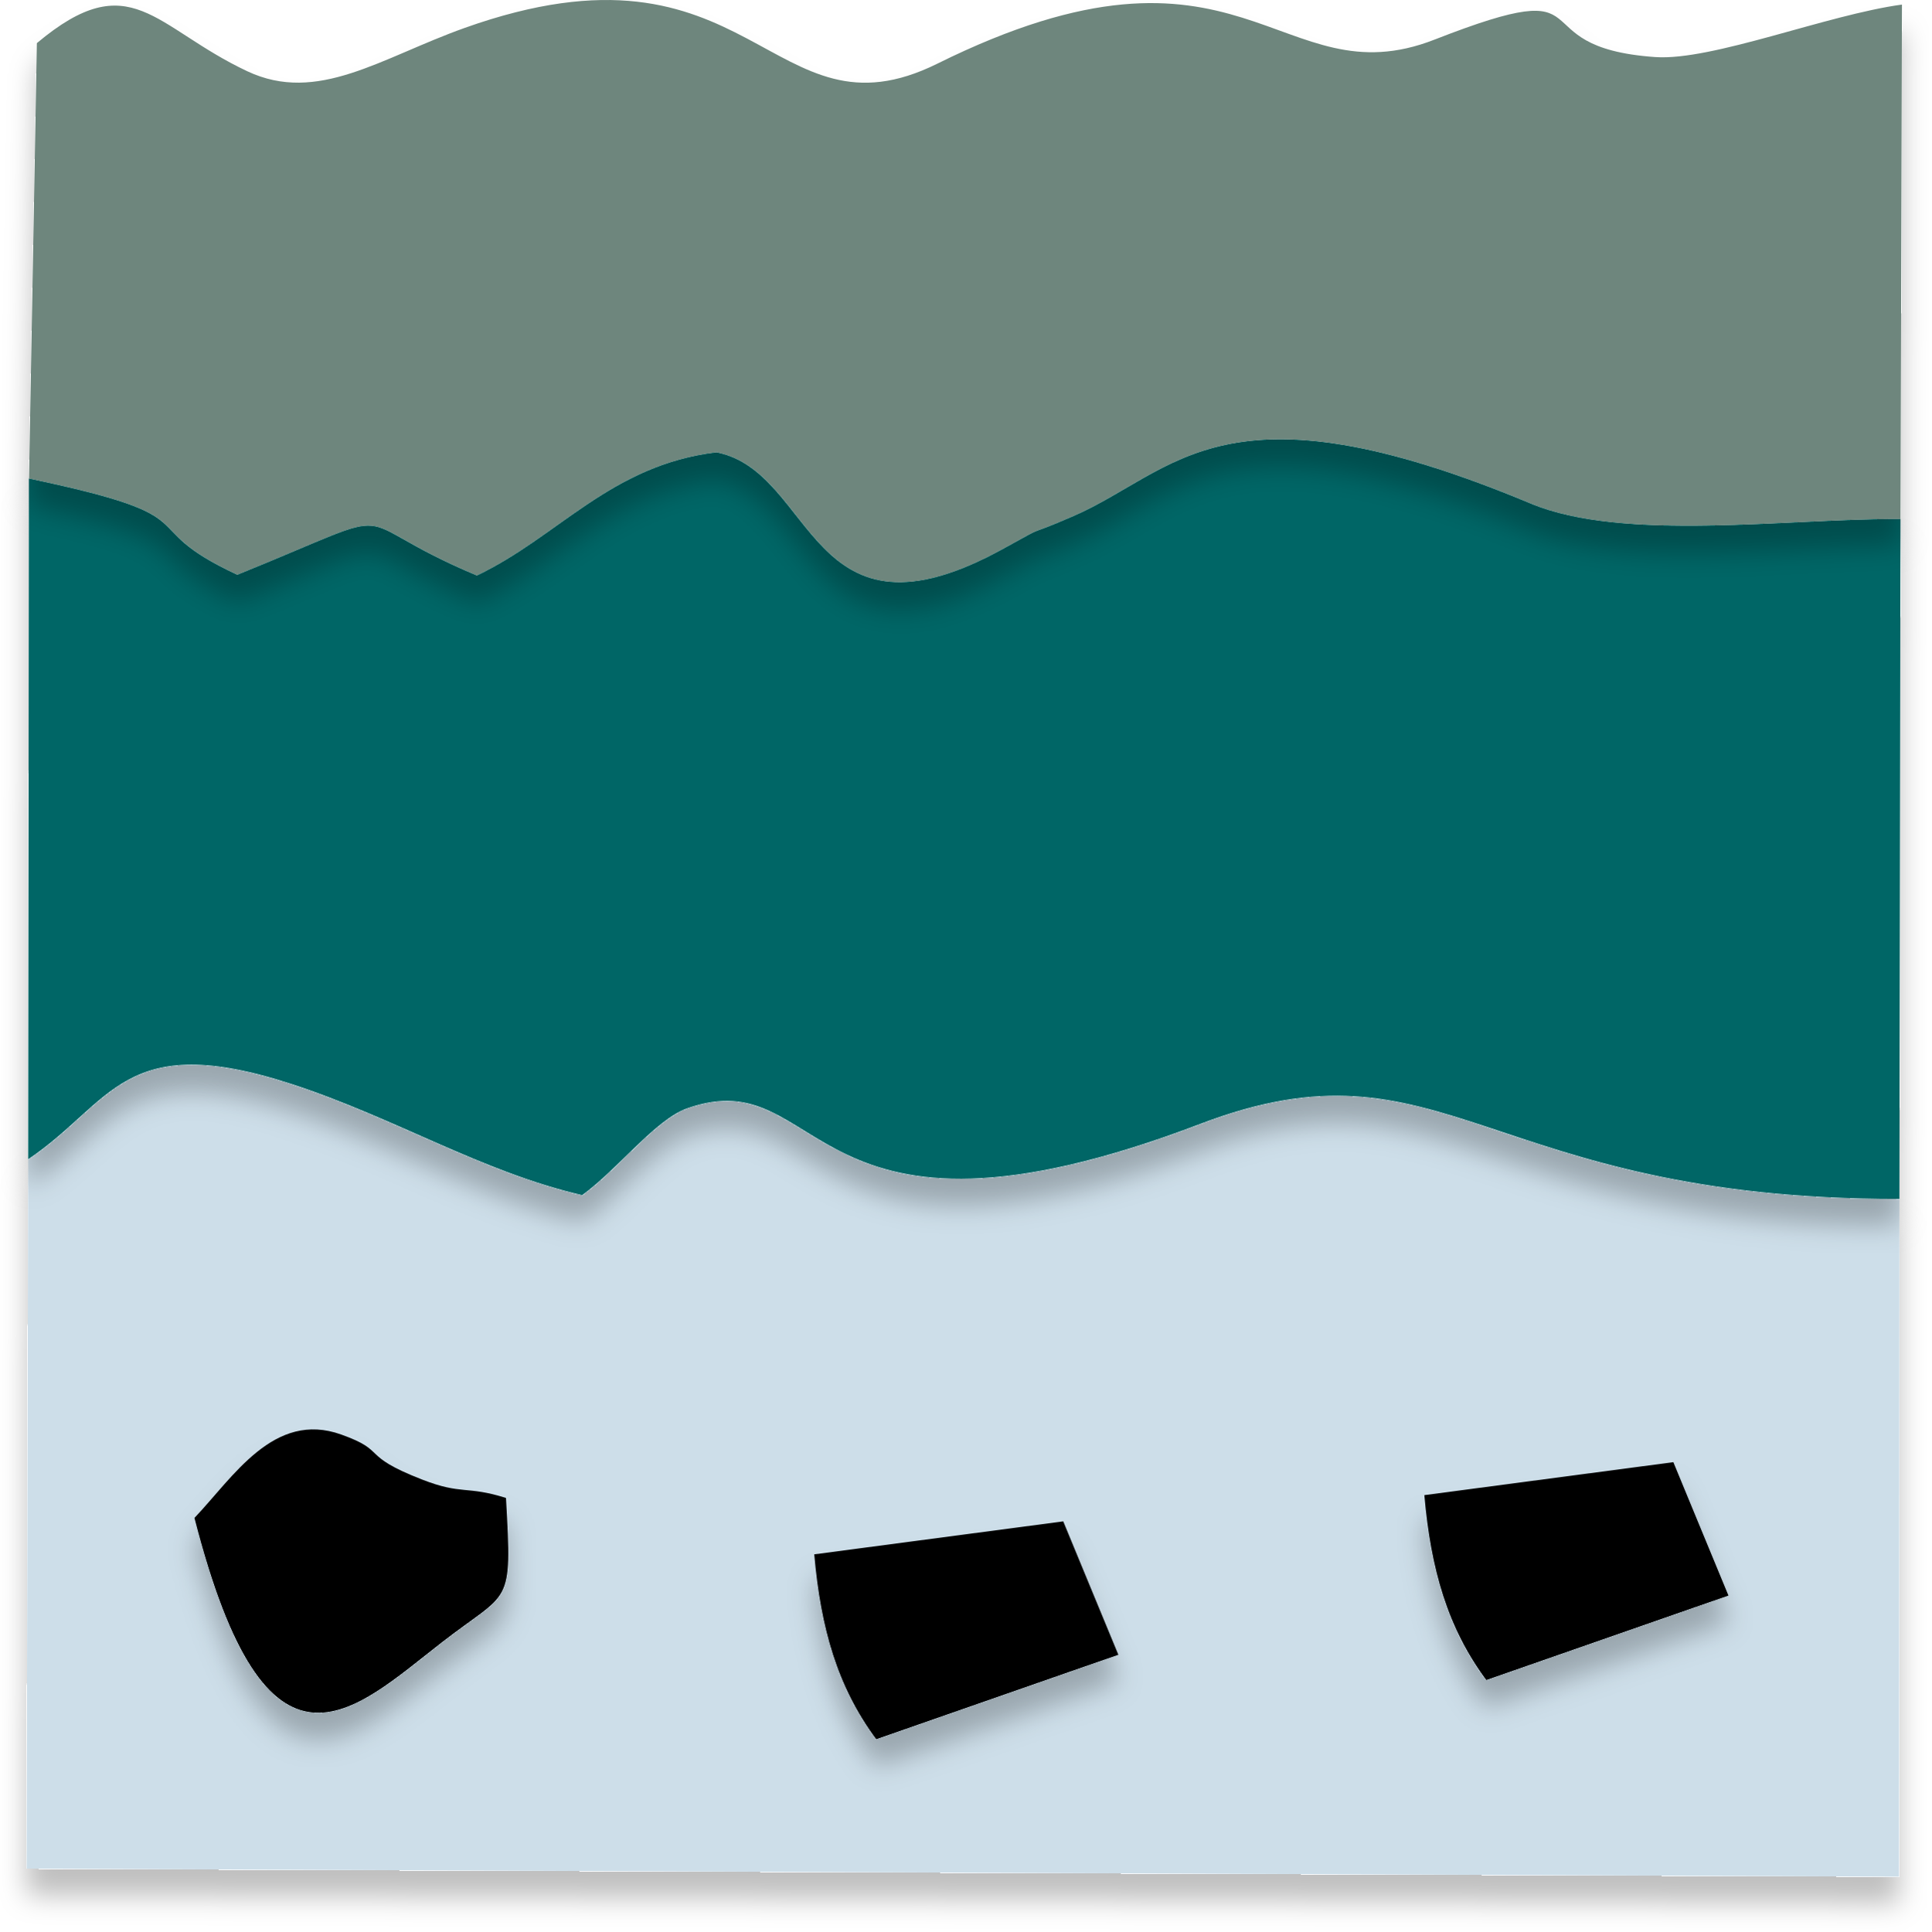
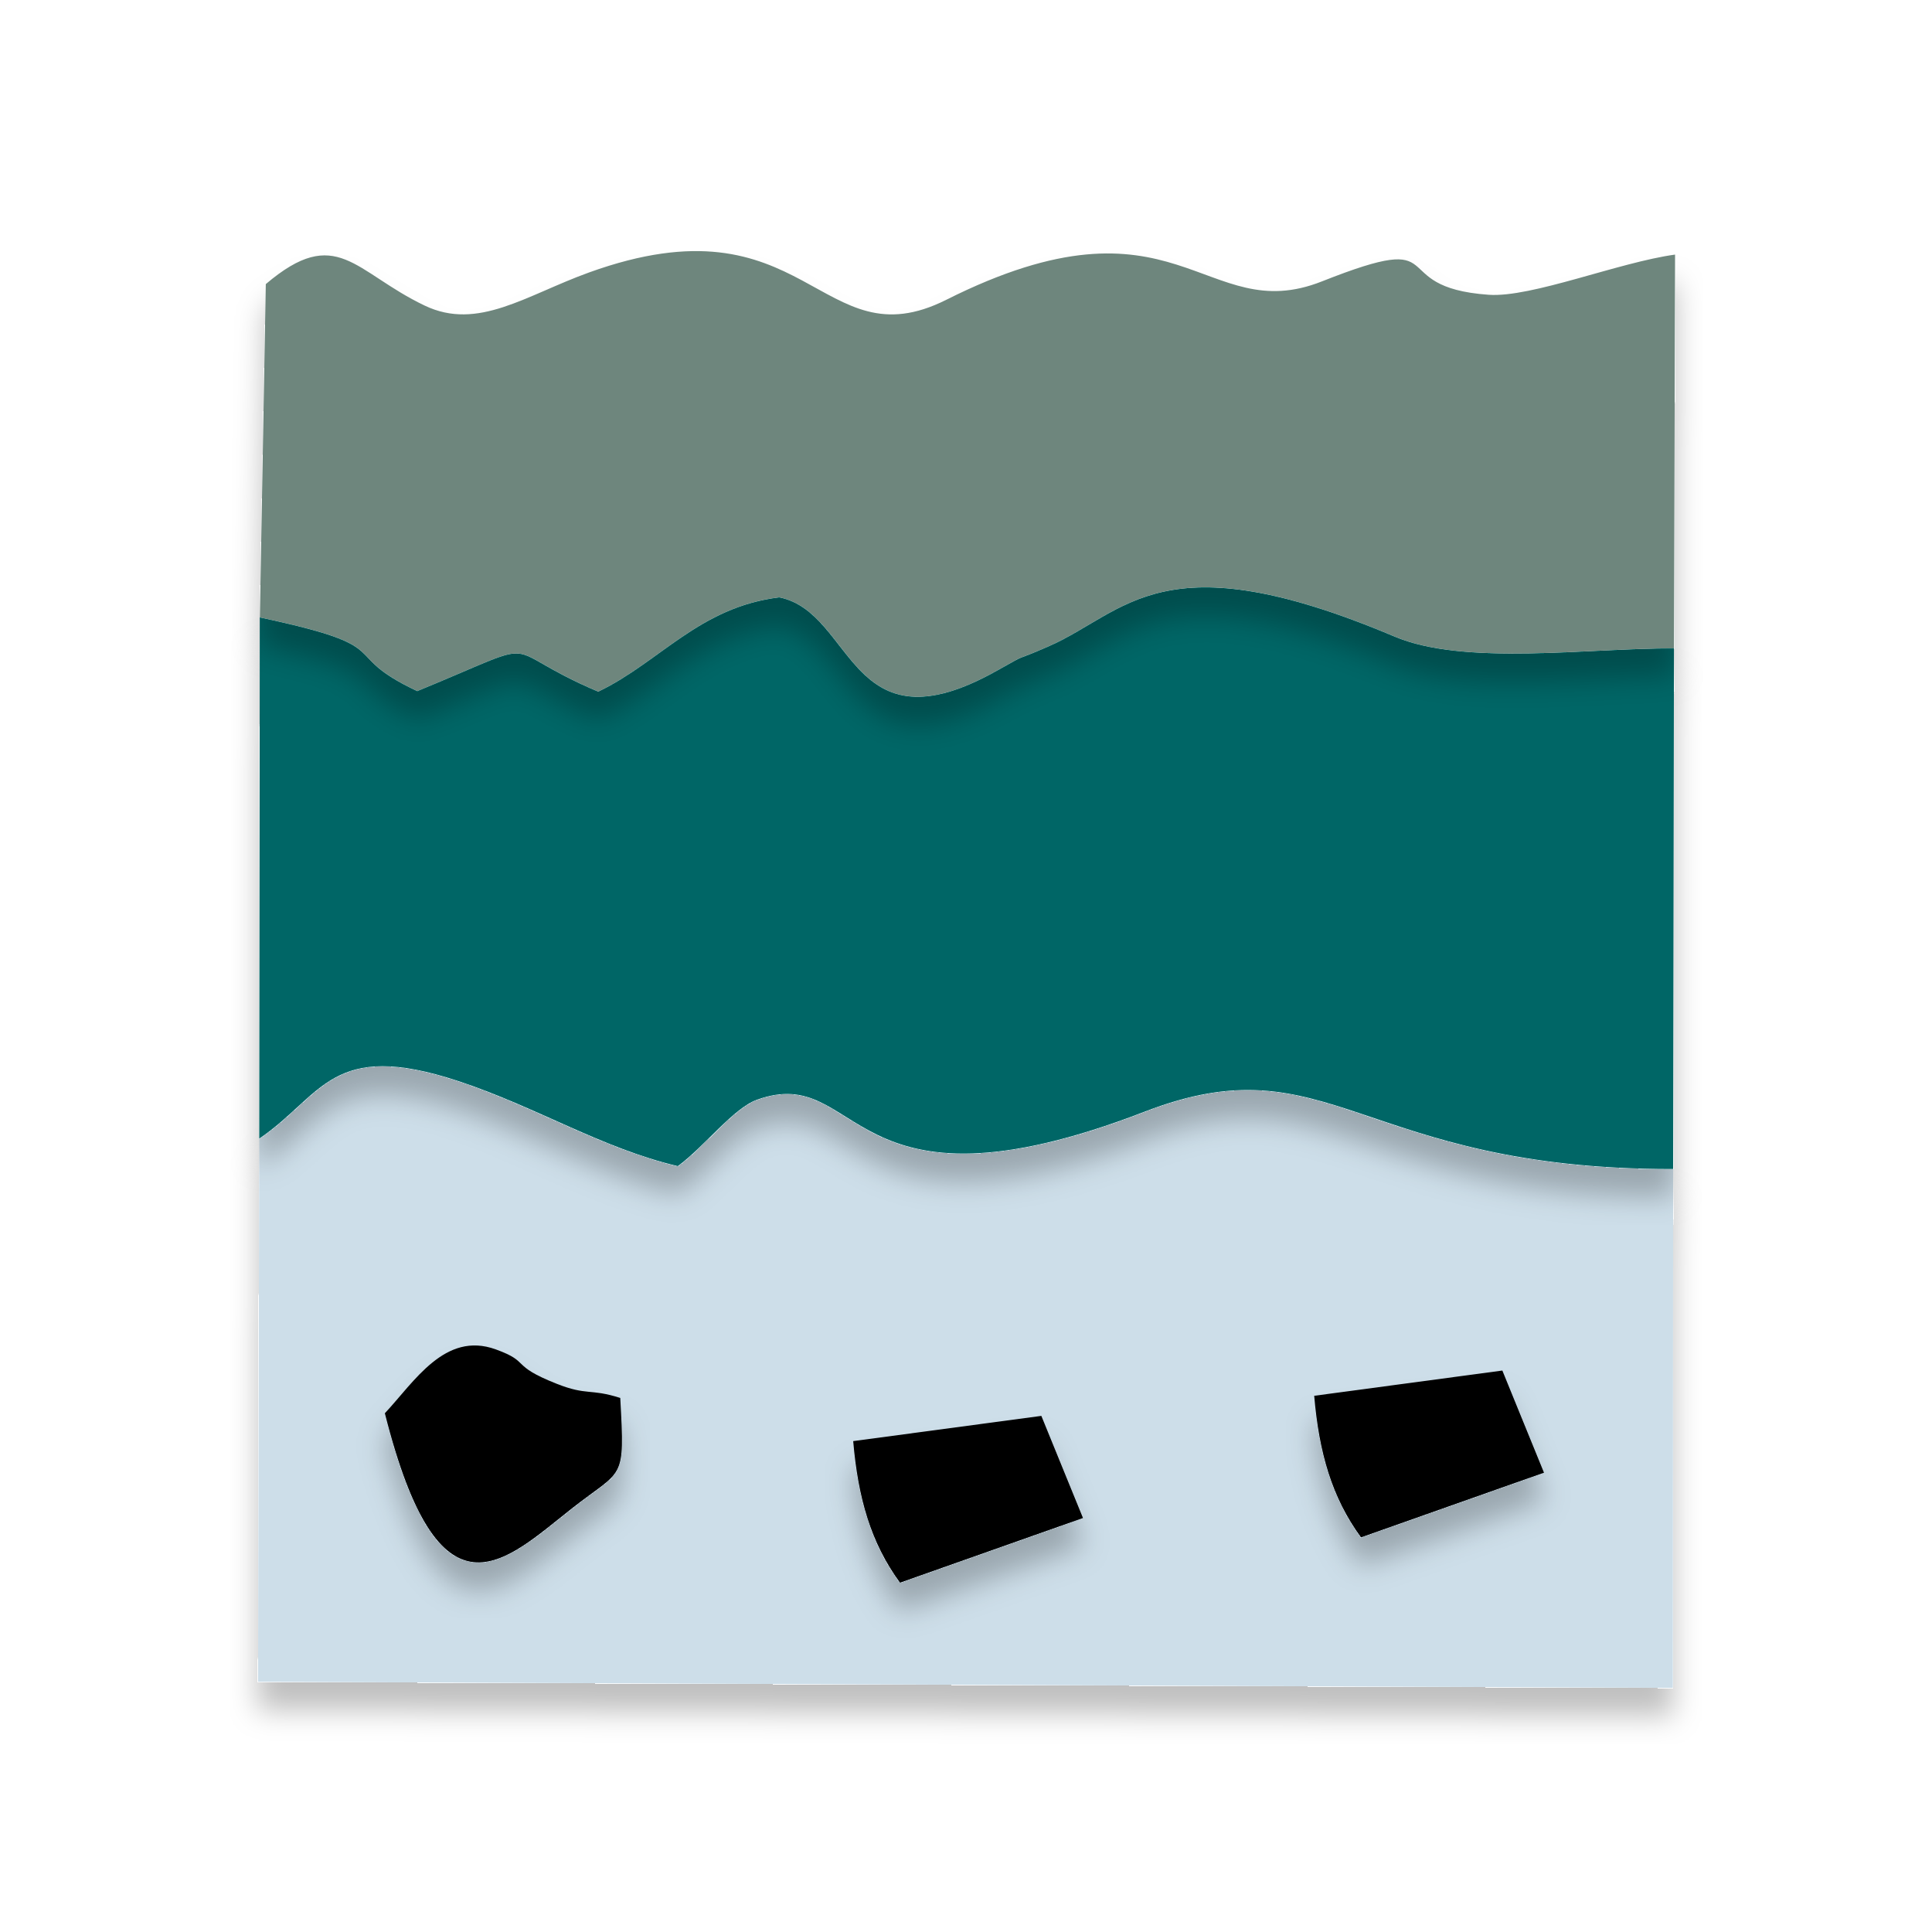
- <svg xmlns="http://www.w3.org/2000/svg" width="290" height="290" viewBox="0 0 290 290" fill="none">
-   <g filter="url(#filter0_d_113_47)">
-     <path fill-rule="evenodd" clip-rule="evenodd" d="M4.229 174.08L4 280.604L285.163 281.808L285.223 180.047C222.871 180.123 217.032 154.748 180.249 168.775C120.44 191.581 124.169 159.02 103.159 166.453C98.43 168.122 92.743 175.614 87.421 179.479C72.352 175.979 59.368 167.885 43.859 162.817C18.45 154.511 16.865 165.614 4.229 174.089V174.08Z" fill="#CDDEE9" />
+ <svg xmlns="http://www.w3.org/2000/svg" width="277" height="277" viewBox="0 0 277 277" fill="none">
+   <g filter="url(#filter0_d_52_399)">
+     <path fill-rule="evenodd" clip-rule="evenodd" d="M37.165 163.251L37 241.12L239.843 242L239.887 167.613C194.903 167.669 190.691 149.12 164.154 159.374C121.005 176.045 123.695 152.243 108.538 157.676C105.126 158.896 101.023 164.373 97.184 167.198C86.312 164.64 76.945 158.723 65.756 155.018C47.425 148.947 46.282 157.063 37.165 163.258V163.251Z" fill="#CDDEE9" />
  </g>
-   <g filter="url(#filter1_d_113_47)">
-     <path fill-rule="evenodd" clip-rule="evenodd" d="M4.339 71.844L4.229 174.08C16.865 165.605 18.45 154.503 43.859 162.808C59.377 167.876 72.352 175.97 87.421 179.47C92.743 175.606 98.43 168.114 103.159 166.444C124.169 159.011 120.44 191.573 180.249 168.766C217.032 154.74 222.871 180.115 285.223 180.038L285.384 77.913C268.577 77.802 243.796 81.404 229.88 75.59C183.622 56.284 176.563 70.802 161.129 77.489C153.12 80.964 158.011 78.302 150.756 82.311C121.322 98.6 122.567 70.819 107.583 67.895C91.684 69.802 83.861 80.557 71.606 86.388C50.469 77.548 62.597 75.362 35.629 86.278C19.247 78.65 32.773 77.794 4.33 71.827L4.339 71.844Z" fill="#006666" />
+   <g filter="url(#filter1_d_52_399)">
+     <path fill-rule="evenodd" clip-rule="evenodd" d="M37.245 88.518L37.166 163.251C46.282 157.056 47.425 148.941 65.756 155.012C76.952 158.716 86.313 164.633 97.184 167.191C101.024 164.367 105.127 158.89 108.538 157.67C123.696 152.236 121.005 176.039 164.154 159.367C190.691 149.114 194.904 167.663 239.887 167.607L240.003 92.954C227.878 92.873 210 95.506 199.96 91.256C166.588 77.143 161.495 87.756 150.36 92.644C144.582 95.184 148.111 93.239 142.877 96.169C121.642 108.076 122.54 87.768 111.73 85.631C100.26 87.025 94.616 94.886 85.775 99.149C70.525 92.687 79.275 91.089 59.819 99.068C48 93.493 57.759 92.867 37.239 88.505L37.245 88.518Z" fill="#006666" />
  </g>
-   <g filter="url(#filter2_d_113_47)">
-     <path fill-rule="evenodd" clip-rule="evenodd" d="M4.339 71.844C32.782 77.811 19.247 78.667 35.638 86.294C62.606 75.379 50.478 77.565 71.615 86.405C83.87 80.574 91.693 69.81 107.592 67.912C122.568 70.836 121.33 98.617 150.764 82.328C158.019 78.311 153.129 80.972 161.138 77.506C176.571 70.81 183.631 56.292 229.888 75.607C243.805 81.421 268.586 77.819 285.392 77.93L285.604 0.687C274.383 2.204 257.102 9.154 248.576 8.569C227.312 7.086 242.161 -4.508 215.43 5.942C191.937 15.137 186.75 -13.229 140.772 9.552C115.55 22.053 113.211 -11.314 69.742 4.204C57.19 8.688 47.698 15.671 37.13 10.696C23.128 4.111 19.645 -5.356 5.534 6.476L4.356 71.861L4.339 71.844Z" fill="#6E867D" />
+   <g filter="url(#filter2_d_52_399)">
+     <path fill-rule="evenodd" clip-rule="evenodd" d="M37.245 88.518C57.764 92.879 48 93.505 59.825 99.081C79.281 91.101 70.531 92.7 85.78 99.161C94.622 94.899 100.265 87.031 111.736 85.643C122.54 87.781 121.647 108.089 142.882 96.181C148.116 93.245 144.588 95.19 150.366 92.656C161.5 87.762 166.594 77.15 199.966 91.269C210.006 95.519 227.884 92.885 240.009 92.966L240.162 36.502C232.066 37.611 219.599 42.691 213.448 42.264C198.107 41.18 208.82 32.705 189.535 40.343C172.586 47.065 168.844 26.329 135.673 42.982C117.477 52.12 115.79 27.73 84.429 39.073C75.374 42.35 68.526 47.456 60.901 43.819C50.8 39.005 48.287 32.085 38.107 40.734L37.257 88.53L37.245 88.518Z" fill="#6E867D" />
  </g>
-   <g filter="url(#filter3_d_113_47)">
-     <path fill-rule="evenodd" clip-rule="evenodd" d="M29.197 227.94C40.079 270.544 52.995 256.993 66.335 246.636C76.581 238.669 76.92 241.542 75.979 224.94C70.004 223.058 69.403 224.524 63.385 222.177C53.868 218.465 58.326 217.948 51.232 215.414C41.113 211.795 35.011 221.829 29.197 227.94Z" fill="black" />
+   <g filter="url(#filter3_d_52_399)">
+     <path fill-rule="evenodd" clip-rule="evenodd" d="M55.178 202.623C63.029 233.766 72.347 223.86 81.971 216.29C89.364 210.466 89.608 212.566 88.93 200.43C84.619 199.054 84.185 200.126 79.844 198.41C72.977 195.697 76.193 195.319 71.076 193.466C63.775 190.821 59.373 198.156 55.178 202.623Z" fill="black" />
  </g>
-   <g filter="url(#filter4_d_113_47)">
-     <path fill-rule="evenodd" clip-rule="evenodd" d="M122.271 233.406C123.228 244.509 125.754 253.331 131.576 261.179L167.943 248.492L159.663 228.457L122.271 233.406Z" fill="black" />
+   <g filter="url(#filter4_d_52_399)">
+     <path fill-rule="evenodd" clip-rule="evenodd" d="M122.327 206.618C123.018 214.735 124.84 221.183 129.04 226.92L155.277 217.646L149.303 203.001L122.327 206.618Z" fill="black" />
  </g>
-   <g filter="url(#filter5_d_113_47)">
-     <path fill-rule="evenodd" clip-rule="evenodd" d="M213.887 224.516C214.845 235.618 217.371 244.441 223.193 252.289L259.56 239.602L251.28 219.566L213.887 224.516Z" fill="black" />
+   <g filter="url(#filter5_d_52_399)">
+     <path fill-rule="evenodd" clip-rule="evenodd" d="M188.423 200.12C189.114 208.235 190.936 214.685 195.137 220.422L221.373 211.148L215.4 196.501L188.423 200.12Z" fill="black" />
  </g>
  <defs>
-     <filter id="filter0_d_113_47" x="0" y="159.882" width="289.223" height="129.926" filterUnits="userSpaceOnUse" color-interpolation-filters="sRGB">
+     <filter id="filter0_d_52_399" x="33" y="152.873" width="210.887" height="97.127" filterUnits="userSpaceOnUse" color-interpolation-filters="sRGB">
      <feFlood flood-opacity="0" result="BackgroundImageFix" />
      <feColorMatrix in="SourceAlpha" type="matrix" values="0 0 0 0 0 0 0 0 0 0 0 0 0 0 0 0 0 0 127 0" result="hardAlpha" />
      <feOffset dy="4" />
      <feGaussianBlur stdDeviation="2" />
      <feComposite in2="hardAlpha" operator="out" />
      <feColorMatrix type="matrix" values="0 0 0 0 0 0 0 0 0 0 0 0 0 0 0 0 0 0 0.25 0" />
-       <feBlend mode="normal" in2="BackgroundImageFix" result="effect1_dropShadow_113_47" />
-       <feBlend mode="normal" in="SourceGraphic" in2="effect1_dropShadow_113_47" result="shape" />
+       <feBlend mode="normal" in2="BackgroundImageFix" result="effect1_dropShadow_52_399" />
+       <feBlend mode="normal" in="SourceGraphic" in2="effect1_dropShadow_52_399" result="shape" />
    </filter>
-     <filter id="filter1_d_113_47" x="0.229" y="65.942" width="289.155" height="122.096" filterUnits="userSpaceOnUse" color-interpolation-filters="sRGB">
+     <filter id="filter1_d_52_399" x="33.166" y="84.203" width="210.837" height="91.404" filterUnits="userSpaceOnUse" color-interpolation-filters="sRGB">
      <feFlood flood-opacity="0" result="BackgroundImageFix" />
      <feColorMatrix in="SourceAlpha" type="matrix" values="0 0 0 0 0 0 0 0 0 0 0 0 0 0 0 0 0 0 127 0" result="hardAlpha" />
      <feOffset dy="4" />
      <feGaussianBlur stdDeviation="2" />
      <feComposite in2="hardAlpha" operator="out" />
      <feColorMatrix type="matrix" values="0 0 0 0 0 0 0 0 0 0 0 0 0 0 0 0 0 0 0.25 0" />
-       <feBlend mode="normal" in2="BackgroundImageFix" result="effect1_dropShadow_113_47" />
-       <feBlend mode="normal" in="SourceGraphic" in2="effect1_dropShadow_113_47" result="shape" />
+       <feBlend mode="normal" in2="BackgroundImageFix" result="effect1_dropShadow_52_399" />
+       <feBlend mode="normal" in="SourceGraphic" in2="effect1_dropShadow_52_399" result="shape" />
    </filter>
-     <filter id="filter2_d_113_47" x="0.339" y="0" width="289.265" height="95.415" filterUnits="userSpaceOnUse" color-interpolation-filters="sRGB">
+     <filter id="filter2_d_52_399" x="33.245" y="36" width="210.917" height="71.9" filterUnits="userSpaceOnUse" color-interpolation-filters="sRGB">
      <feFlood flood-opacity="0" result="BackgroundImageFix" />
      <feColorMatrix in="SourceAlpha" type="matrix" values="0 0 0 0 0 0 0 0 0 0 0 0 0 0 0 0 0 0 127 0" result="hardAlpha" />
      <feOffset dy="4" />
      <feGaussianBlur stdDeviation="2" />
      <feComposite in2="hardAlpha" operator="out" />
      <feColorMatrix type="matrix" values="0 0 0 0 0 0 0 0 0 0 0 0 0 0 0 0 0 0 0.25 0" />
-       <feBlend mode="normal" in2="BackgroundImageFix" result="effect1_dropShadow_113_47" />
-       <feBlend mode="normal" in="SourceGraphic" in2="effect1_dropShadow_113_47" result="shape" />
+       <feBlend mode="normal" in2="BackgroundImageFix" result="effect1_dropShadow_52_399" />
+       <feBlend mode="normal" in="SourceGraphic" in2="effect1_dropShadow_52_399" result="shape" />
    </filter>
-     <filter id="filter3_d_113_47" x="25.197" y="214.647" width="55.127" height="50.549" filterUnits="userSpaceOnUse" color-interpolation-filters="sRGB">
+     <filter id="filter3_d_52_399" x="51.178" y="192.906" width="41.999" height="39.103" filterUnits="userSpaceOnUse" color-interpolation-filters="sRGB">
      <feFlood flood-opacity="0" result="BackgroundImageFix" />
      <feColorMatrix in="SourceAlpha" type="matrix" values="0 0 0 0 0 0 0 0 0 0 0 0 0 0 0 0 0 0 127 0" result="hardAlpha" />
      <feOffset dy="4" />
      <feGaussianBlur stdDeviation="2" />
      <feComposite in2="hardAlpha" operator="out" />
      <feColorMatrix type="matrix" values="0 0 0 0 0 0 0 0 0 0 0 0 0 0 0 0 0 0 0.25 0" />
-       <feBlend mode="normal" in2="BackgroundImageFix" result="effect1_dropShadow_113_47" />
-       <feBlend mode="normal" in="SourceGraphic" in2="effect1_dropShadow_113_47" result="shape" />
+       <feBlend mode="normal" in2="BackgroundImageFix" result="effect1_dropShadow_52_399" />
+       <feBlend mode="normal" in="SourceGraphic" in2="effect1_dropShadow_52_399" result="shape" />
    </filter>
-     <filter id="filter4_d_113_47" x="118.271" y="228.457" width="53.673" height="40.723" filterUnits="userSpaceOnUse" color-interpolation-filters="sRGB">
+     <filter id="filter4_d_52_399" x="118.327" y="203.001" width="40.95" height="31.92" filterUnits="userSpaceOnUse" color-interpolation-filters="sRGB">
      <feFlood flood-opacity="0" result="BackgroundImageFix" />
      <feColorMatrix in="SourceAlpha" type="matrix" values="0 0 0 0 0 0 0 0 0 0 0 0 0 0 0 0 0 0 127 0" result="hardAlpha" />
      <feOffset dy="4" />
      <feGaussianBlur stdDeviation="2" />
      <feComposite in2="hardAlpha" operator="out" />
      <feColorMatrix type="matrix" values="0 0 0 0 0 0 0 0 0 0 0 0 0 0 0 0 0 0 0.25 0" />
-       <feBlend mode="normal" in2="BackgroundImageFix" result="effect1_dropShadow_113_47" />
-       <feBlend mode="normal" in="SourceGraphic" in2="effect1_dropShadow_113_47" result="shape" />
+       <feBlend mode="normal" in2="BackgroundImageFix" result="effect1_dropShadow_52_399" />
+       <feBlend mode="normal" in="SourceGraphic" in2="effect1_dropShadow_52_399" result="shape" />
    </filter>
-     <filter id="filter5_d_113_47" x="209.887" y="219.566" width="53.673" height="40.723" filterUnits="userSpaceOnUse" color-interpolation-filters="sRGB">
+     <filter id="filter5_d_52_399" x="184.423" y="196.501" width="40.95" height="31.92" filterUnits="userSpaceOnUse" color-interpolation-filters="sRGB">
      <feFlood flood-opacity="0" result="BackgroundImageFix" />
      <feColorMatrix in="SourceAlpha" type="matrix" values="0 0 0 0 0 0 0 0 0 0 0 0 0 0 0 0 0 0 127 0" result="hardAlpha" />
      <feOffset dy="4" />
      <feGaussianBlur stdDeviation="2" />
      <feComposite in2="hardAlpha" operator="out" />
      <feColorMatrix type="matrix" values="0 0 0 0 0 0 0 0 0 0 0 0 0 0 0 0 0 0 0.25 0" />
-       <feBlend mode="normal" in2="BackgroundImageFix" result="effect1_dropShadow_113_47" />
-       <feBlend mode="normal" in="SourceGraphic" in2="effect1_dropShadow_113_47" result="shape" />
+       <feBlend mode="normal" in2="BackgroundImageFix" result="effect1_dropShadow_52_399" />
+       <feBlend mode="normal" in="SourceGraphic" in2="effect1_dropShadow_52_399" result="shape" />
    </filter>
  </defs>
</svg>
